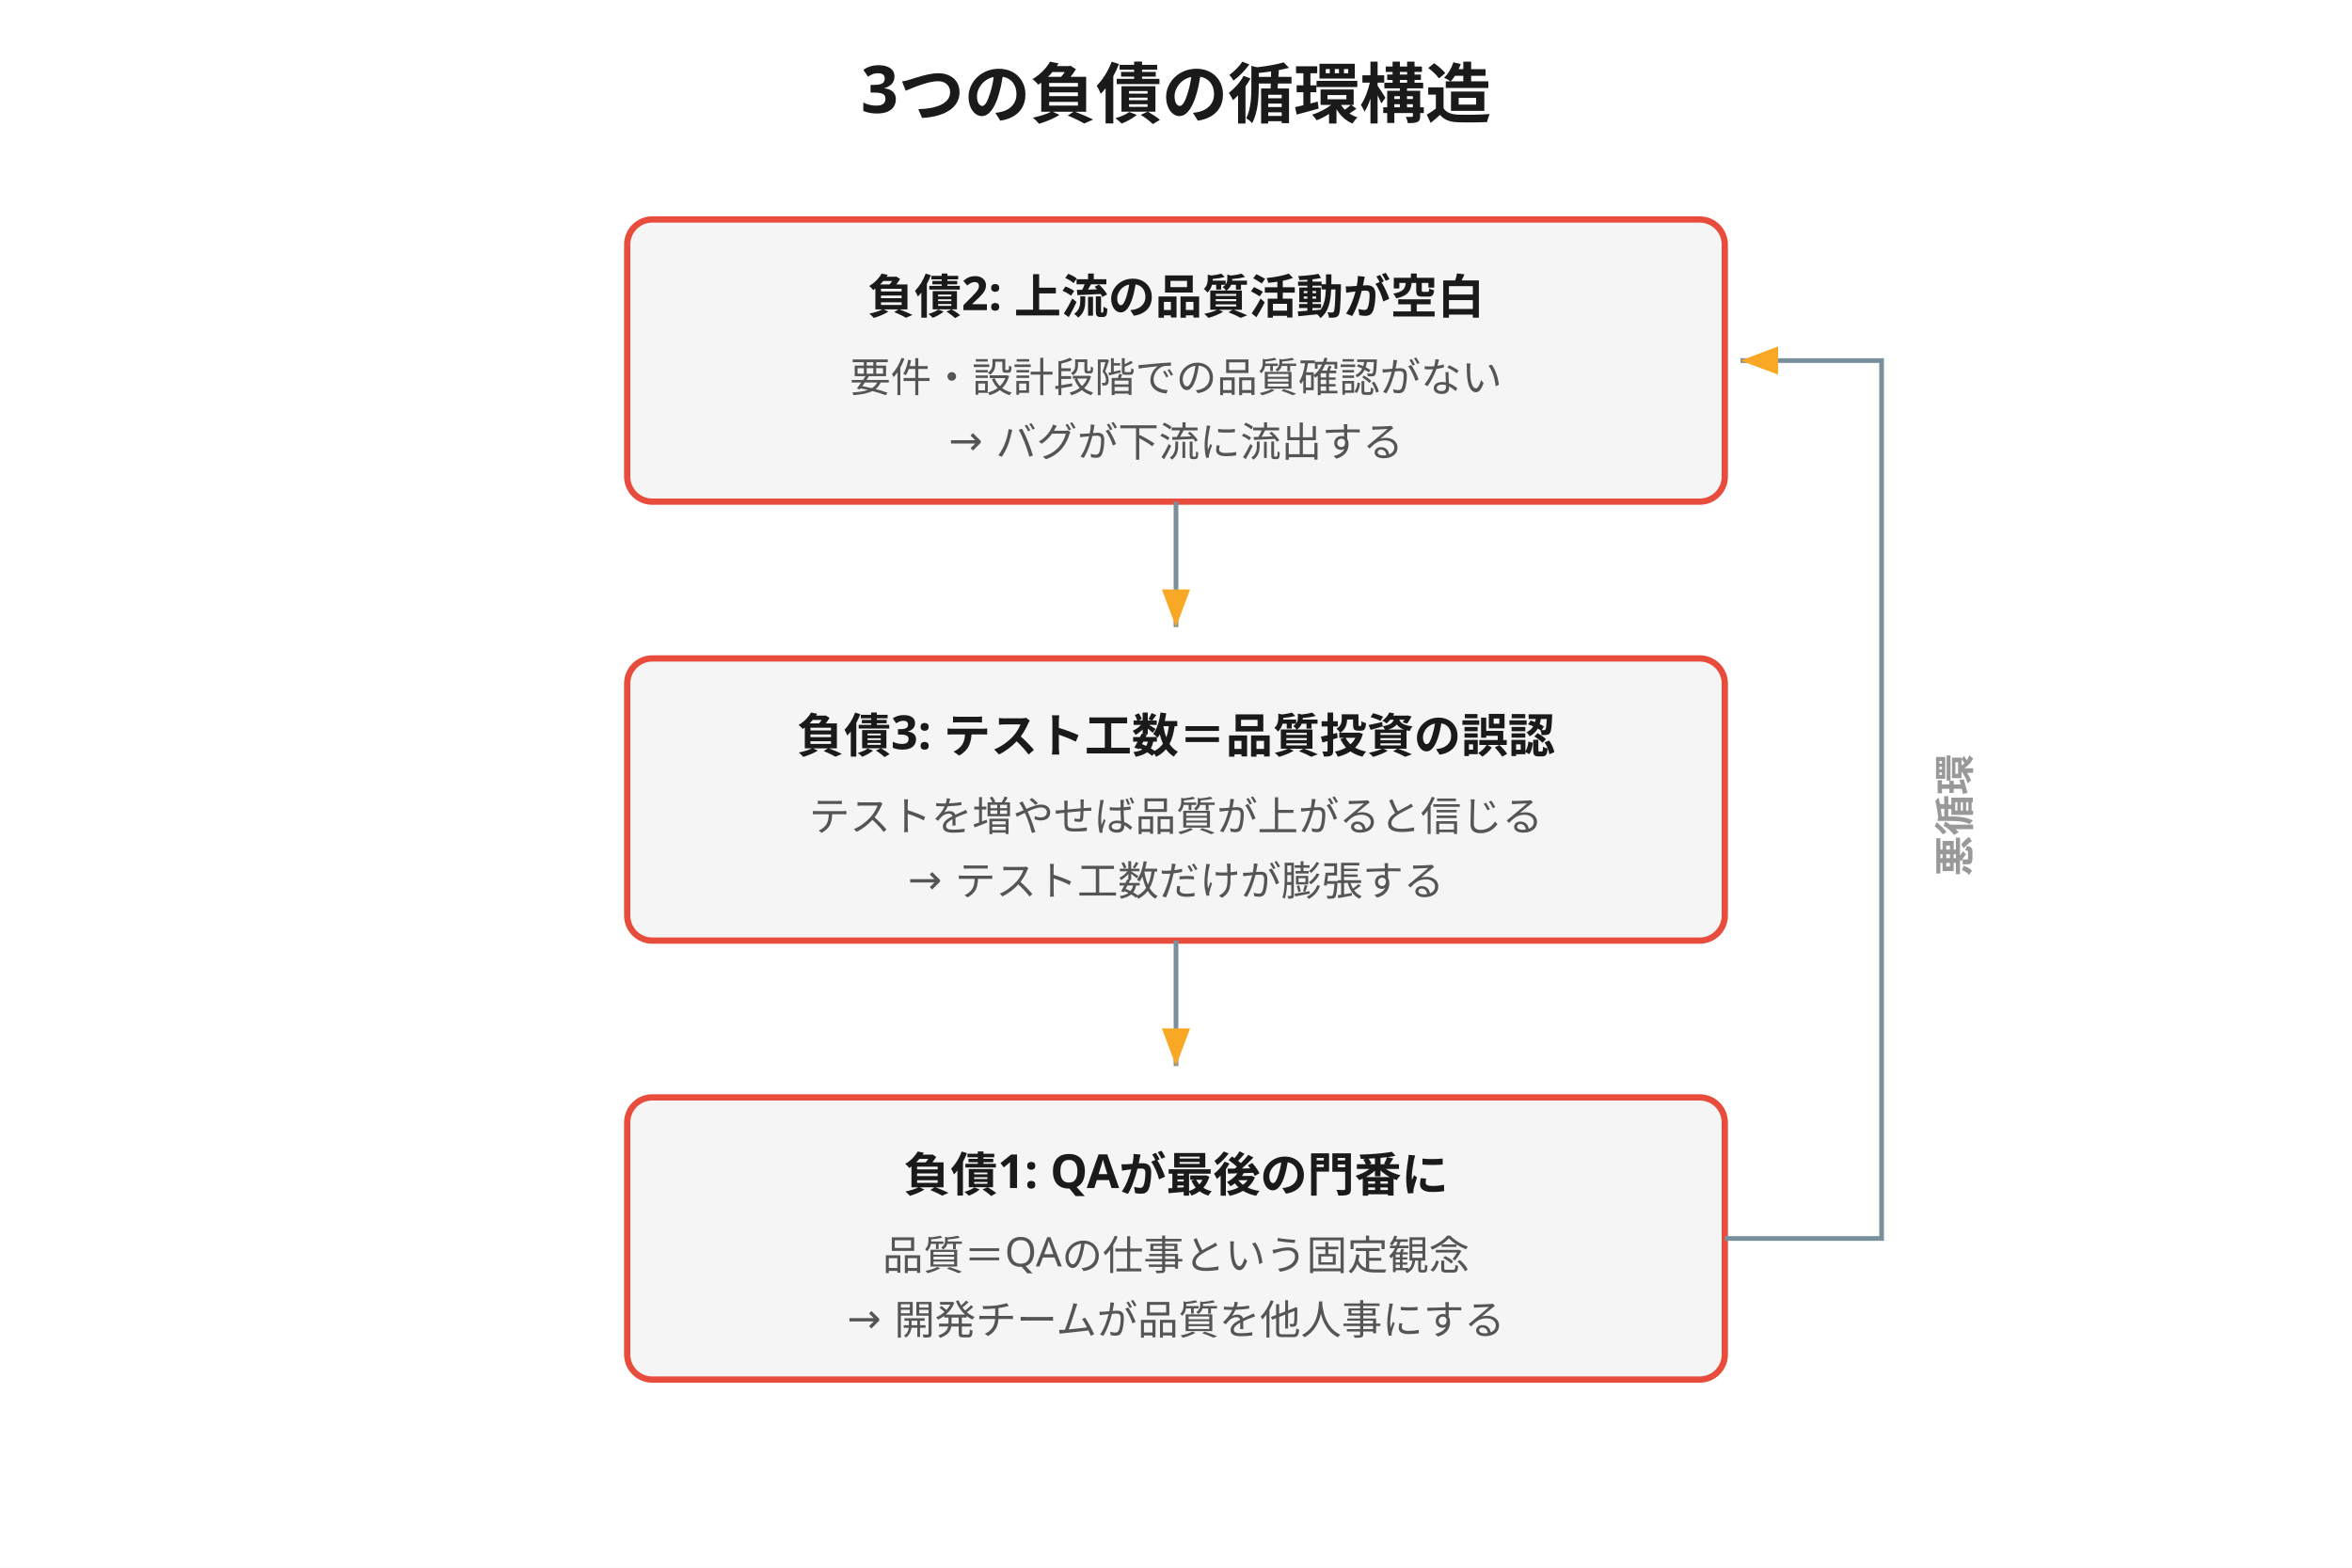
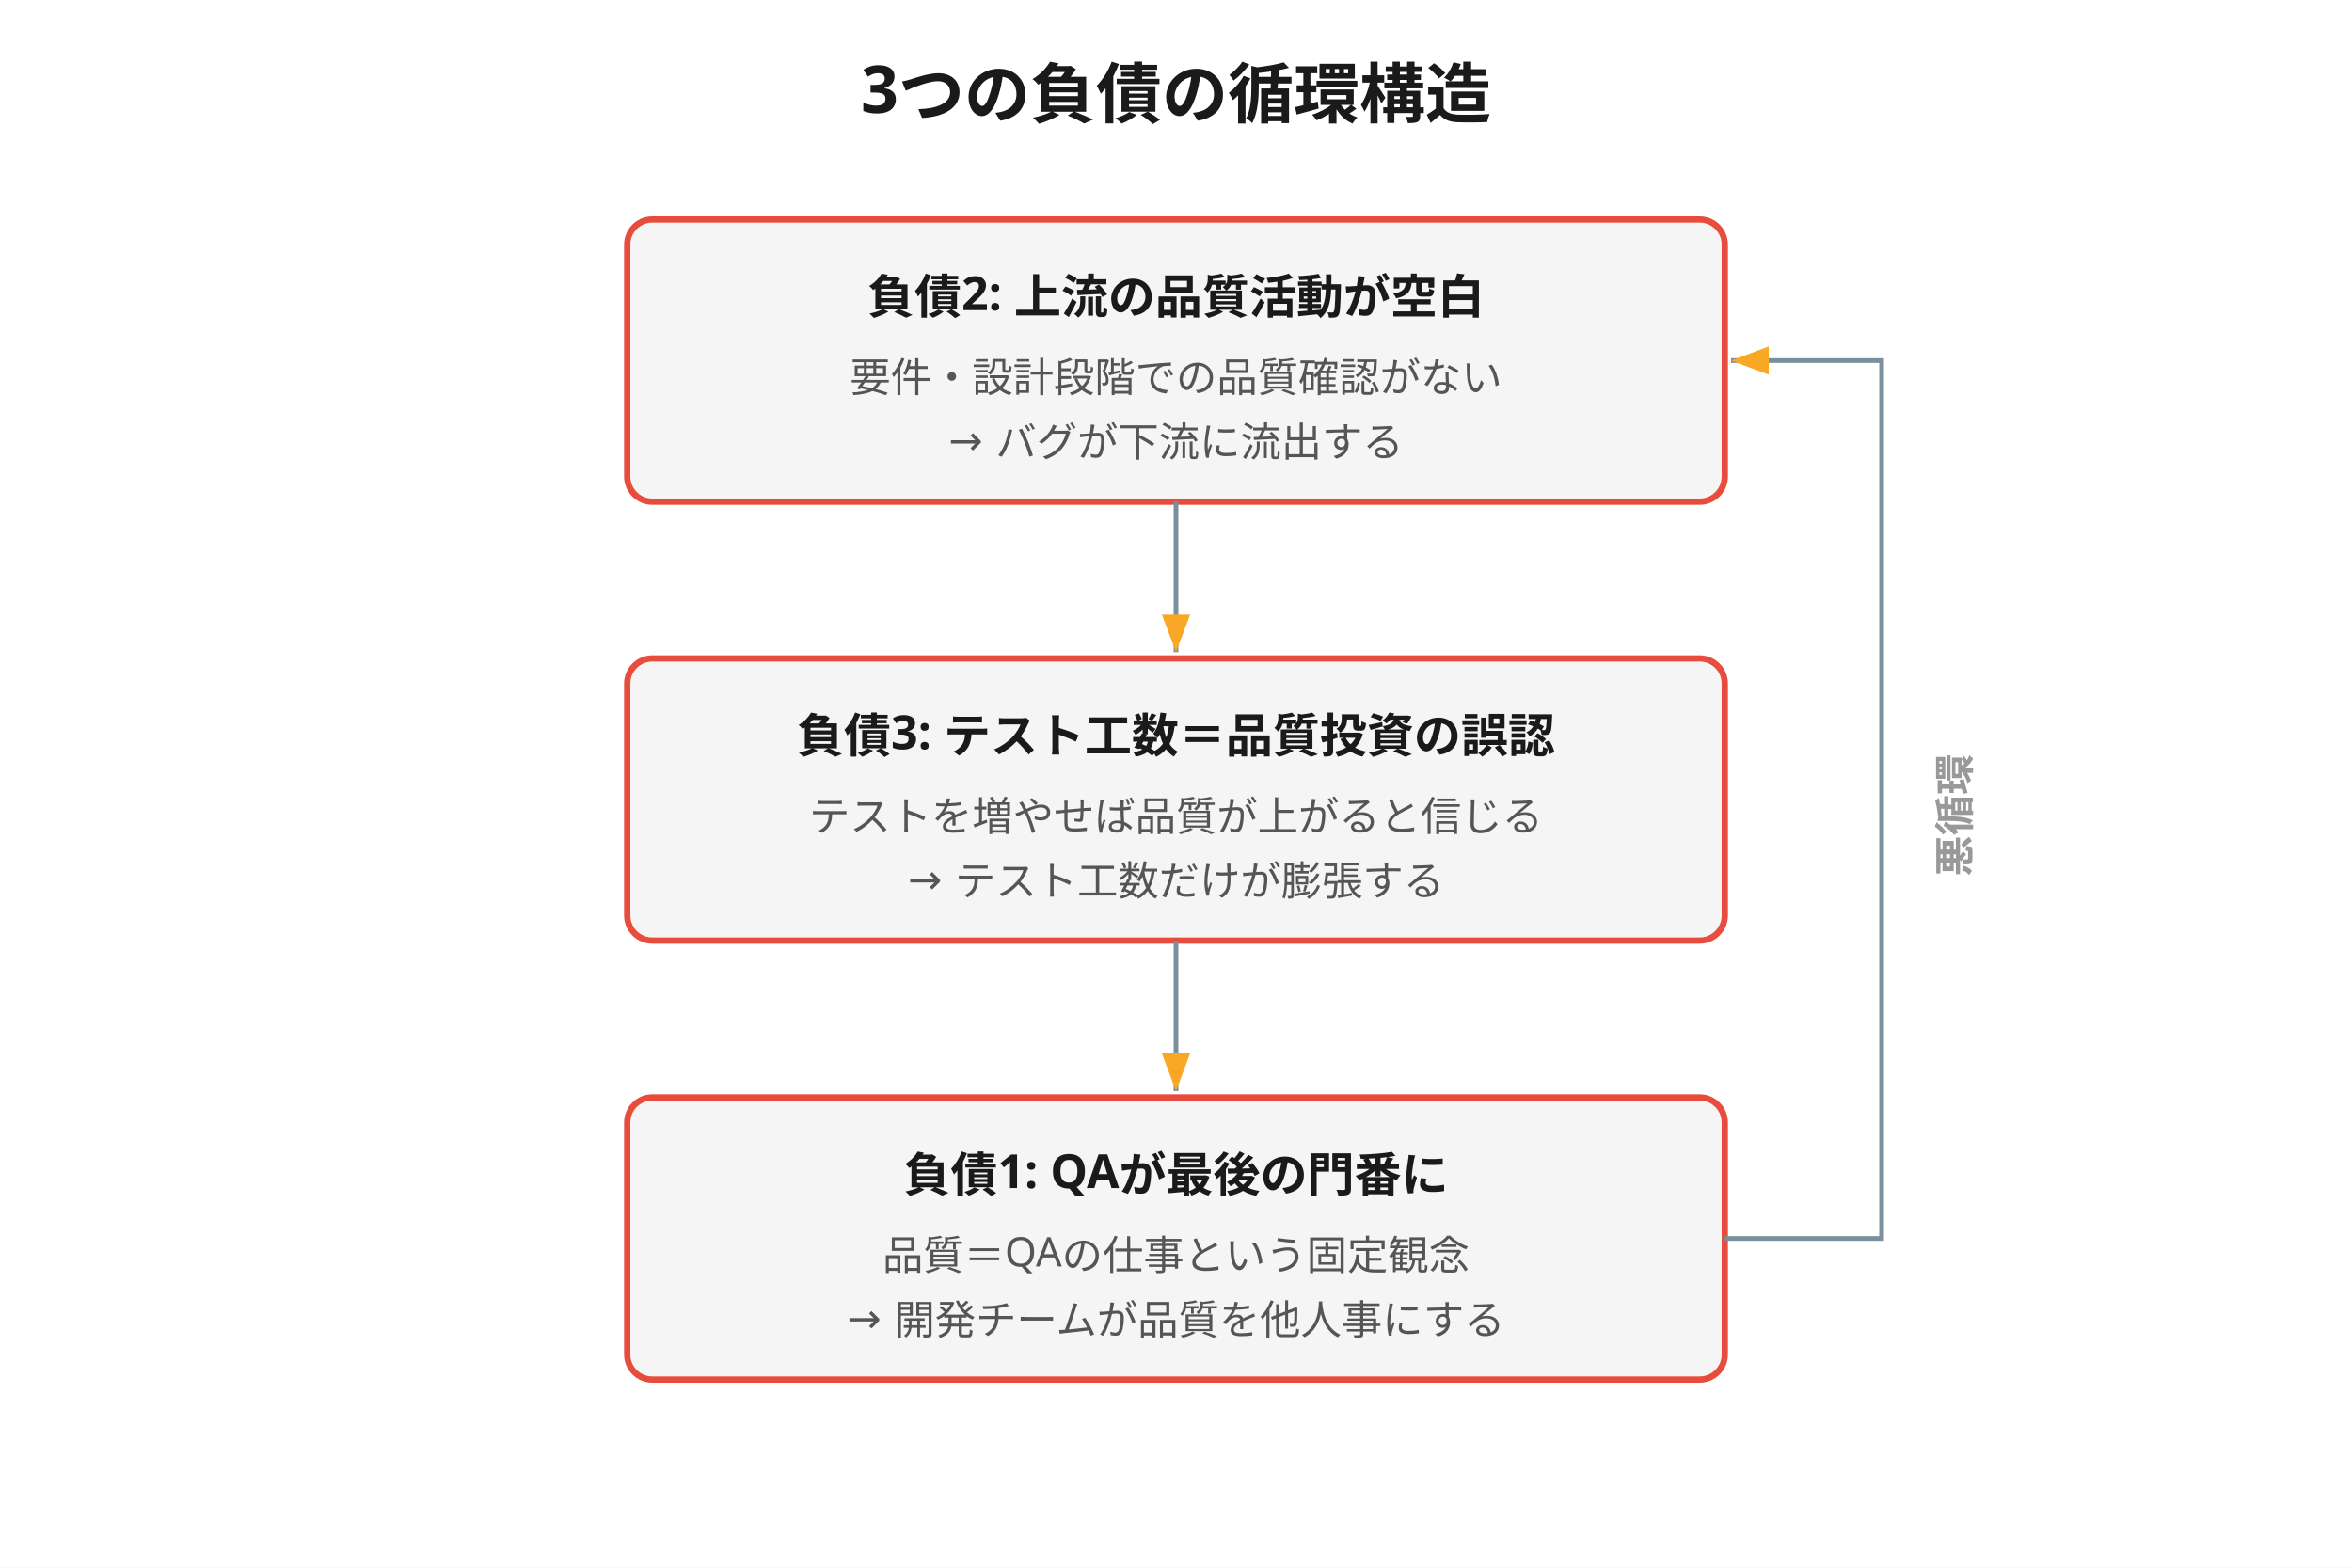
<svg xmlns="http://www.w3.org/2000/svg" viewBox="0 0 750 500" font-family="'Hiragino Sans', 'Hiragino Kaku Gothic ProN', sans-serif">
  <defs>
    <marker id="arrow" markerWidth="8" markerHeight="6" refX="8" refY="3" orient="auto">
      <polygon points="0,0 8,3 0,6" fill="#F9A825" />
    </marker>
  </defs>
  <rect width="750" height="500" fill="#ffffff" />
  <text x="375" y="36" text-anchor="middle" font-size="21" font-weight="bold" fill="#1a1a1a">3つの負債の循環構造</text>
  <rect x="200" y="70" width="350" height="90" rx="8" fill="#F5F5F5" stroke="#E74C3C" stroke-width="2" />
  <text x="375" y="100" text-anchor="middle" font-size="15" font-weight="bold" fill="#1a1a1a">負債2: 上流の品質活動が空白</text>
  <text x="375" y="125" text-anchor="middle" font-size="13" fill="#555">要件・設計段階での品質確認がない</text>
  <text x="375" y="145" text-anchor="middle" font-size="13" fill="#555">→ バグが下流に流出する</text>
-   <line x1="375" y1="160" x2="375" y2="200" stroke="#78909C" stroke-width="1.5" marker-end="url(#arrow)" />
+   <line x1="375" y1="160" x2="375" y2="208" stroke="#78909C" stroke-width="1.5" marker-end="url(#arrow)" />
  <rect x="200" y="210" width="350" height="90" rx="8" fill="#F5F5F5" stroke="#E74C3C" stroke-width="2" />
  <text x="375" y="240" text-anchor="middle" font-size="15" font-weight="bold" fill="#1a1a1a">負債3: テスト工数＝品質投資の誤認</text>
  <text x="375" y="265" text-anchor="middle" font-size="13" fill="#555">テストを増やせば品質が上がると信じる</text>
  <text x="375" y="285" text-anchor="middle" font-size="13" fill="#555">→ テスト工数だけが膨張する</text>
-   <line x1="375" y1="300" x2="375" y2="340" stroke="#78909C" stroke-width="1.5" marker-end="url(#arrow)" />
+   <line x1="375" y1="300" x2="375" y2="348" stroke="#78909C" stroke-width="1.5" marker-end="url(#arrow)" />
  <rect x="200" y="350" width="350" height="90" rx="8" fill="#F5F5F5" stroke="#E74C3C" stroke-width="2" />
  <text x="375" y="380" text-anchor="middle" font-size="15" font-weight="bold" fill="#1a1a1a">負債1: QAが最後の門番に</text>
  <text x="375" y="405" text-anchor="middle" font-size="13" fill="#555">品質＝QAの仕事という固定観念</text>
  <text x="375" y="425" text-anchor="middle" font-size="13" fill="#555">→ 開発チームが品質を他人事にする</text>
-   <path d="M 550 395 L 600 395 L 600 115 L 555 115" fill="none" stroke="#78909C" stroke-width="1.5" marker-end="url(#arrow)" />
+   <path d="M 550 395 L 600 395 L 600 115 L 552 115" fill="none" stroke="#78909C" stroke-width="1.5" marker-end="url(#arrow)" />
  <text x="628" y="260" text-anchor="middle" font-size="13" font-weight="bold" fill="#999" transform="rotate(-90, 628, 260)">悪循環</text>
</svg>
